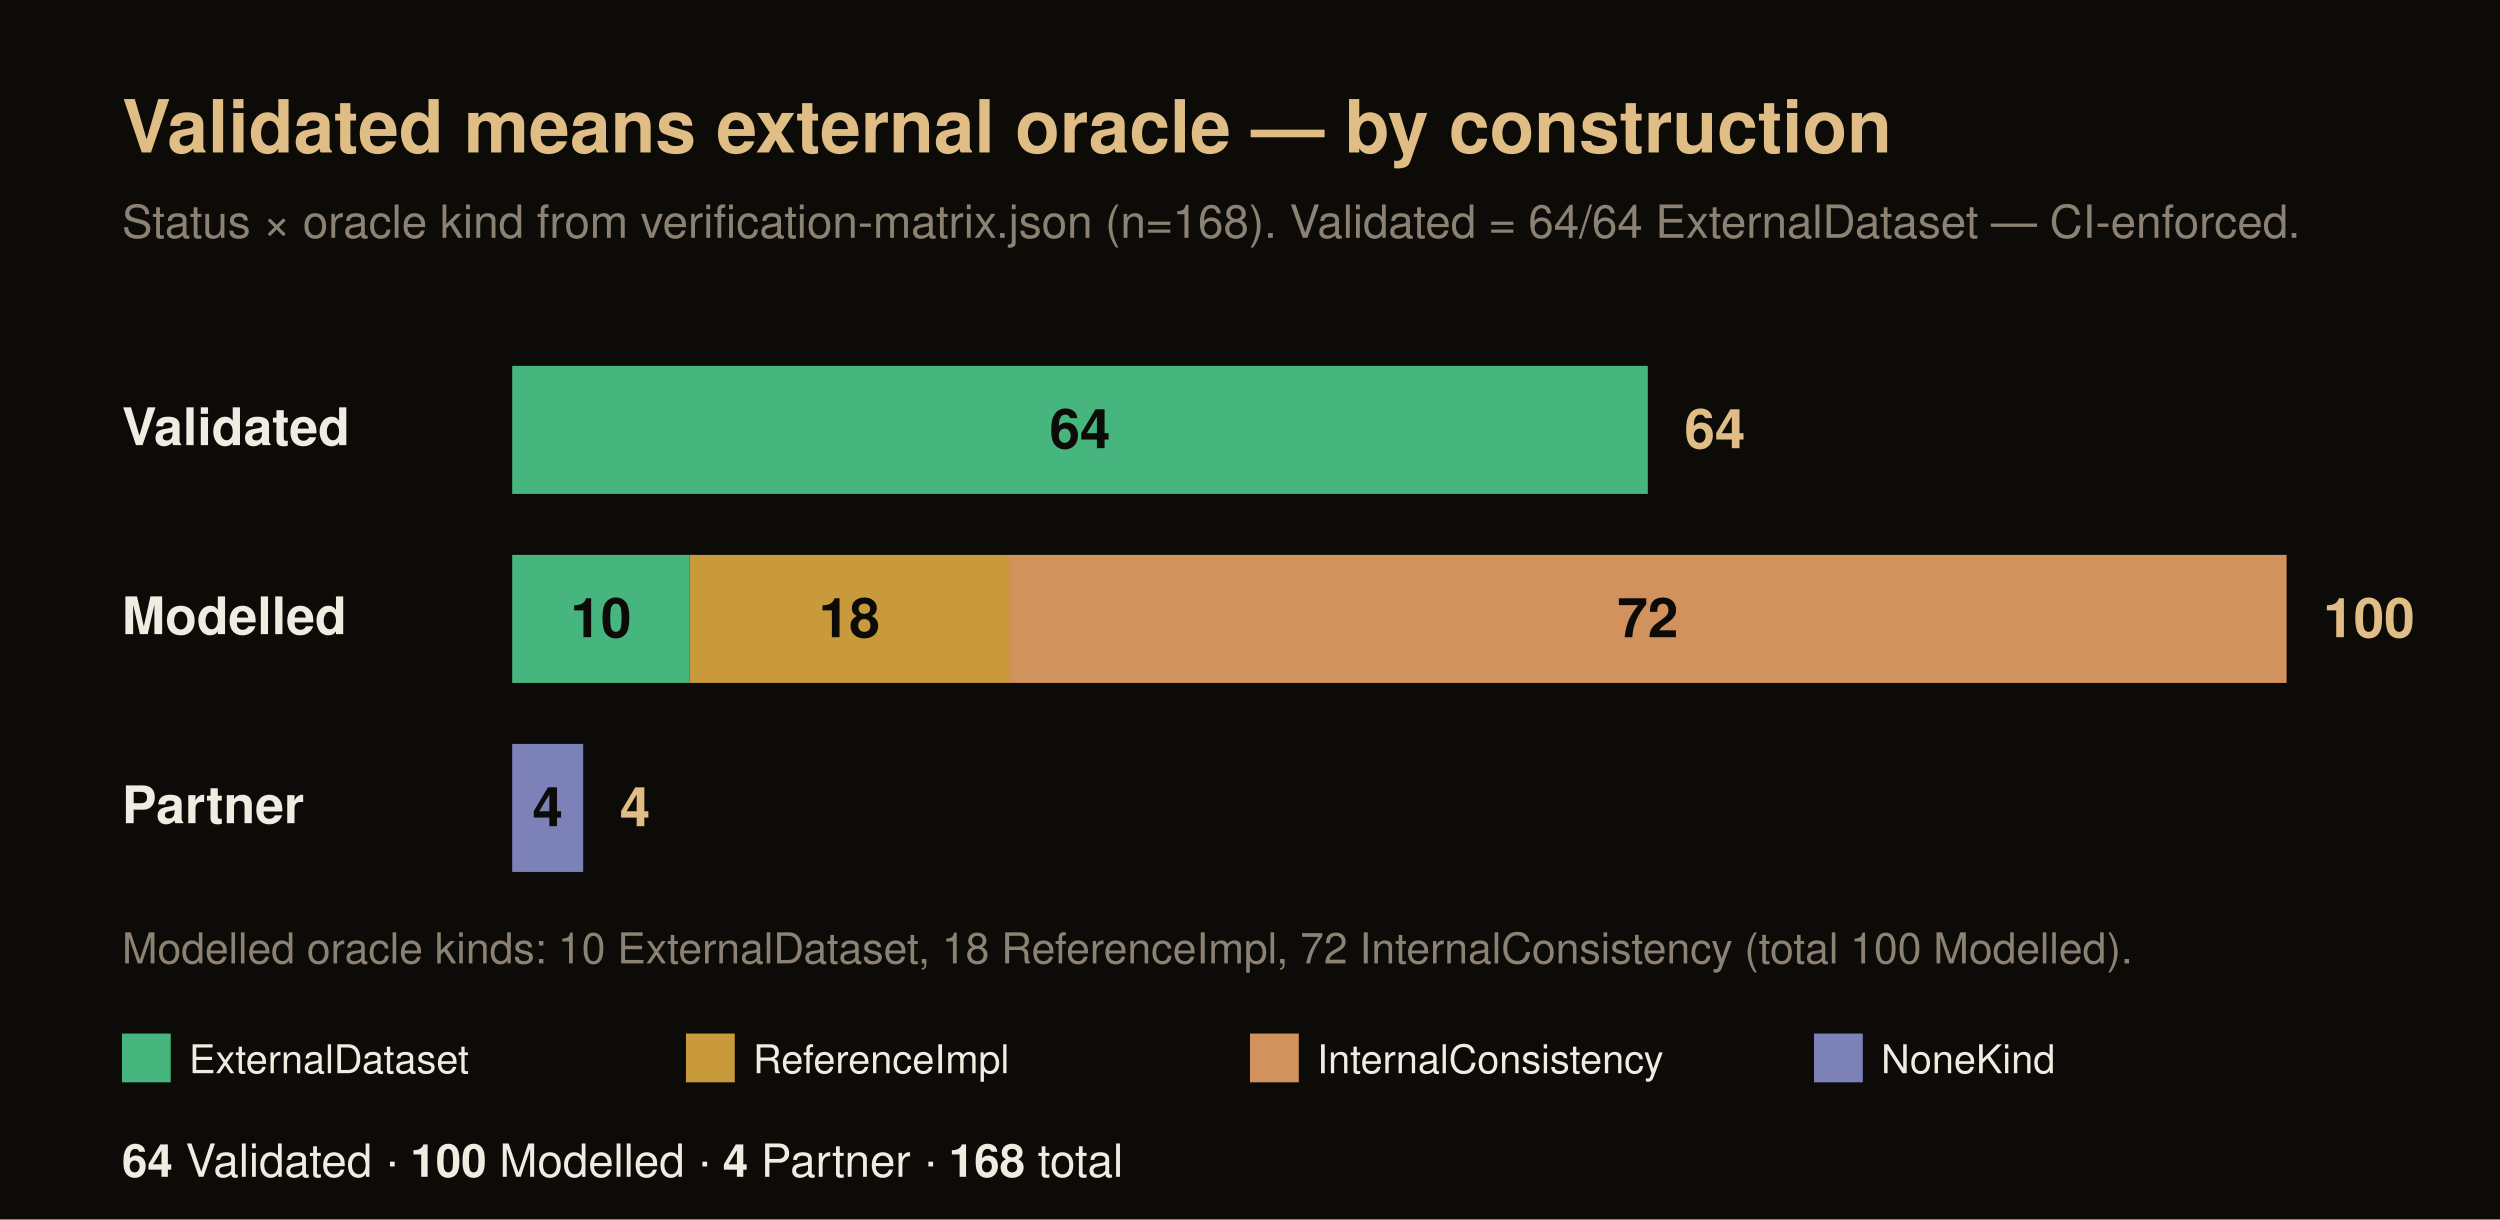
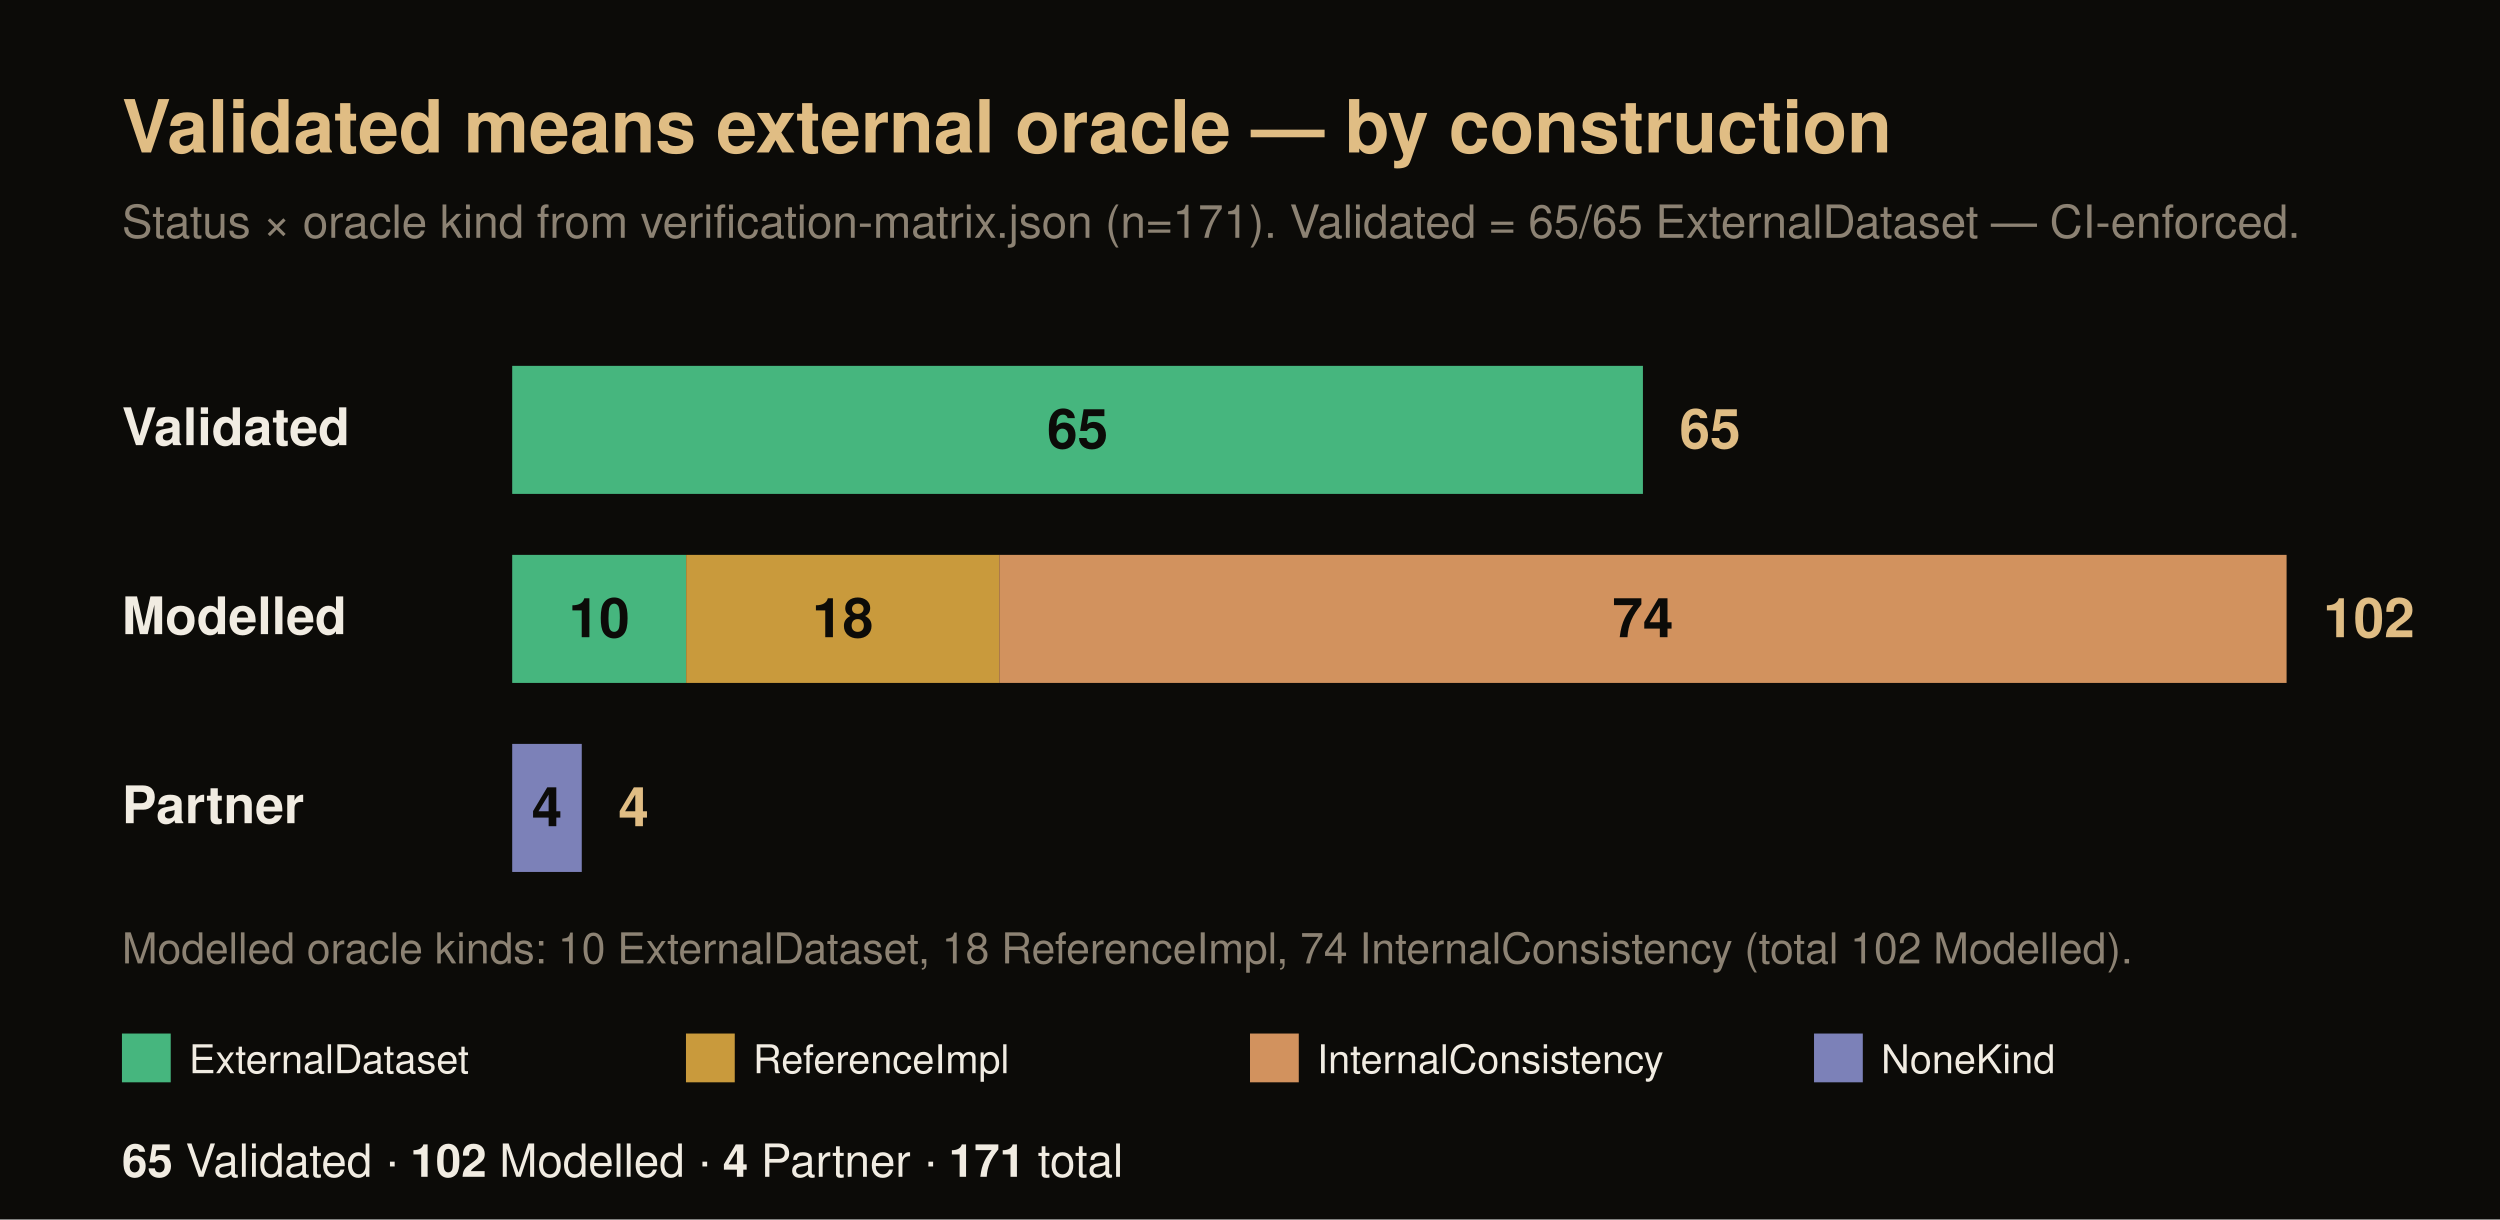
<svg xmlns="http://www.w3.org/2000/svg" width="820" height="400" viewBox="0 0 820 400" font-family="Helvetica, Arial, sans-serif">
  <rect x="0" y="0" width="820" height="400" fill="#0c0b08" />
  <text x="40" y="50" font-size="24" font-weight="700" fill="#e0bd84">Validated means external oracle — by construction</text>
-   <text x="40" y="78" font-size="15" fill="#8c8273">Status × oracle kind from verification-matrix.json (n=168). Validated = 64/64 ExternalDataset — CI-enforced.</text>
+   <text x="40" y="78" font-size="15" fill="#8c8273">Status × oracle kind from verification-matrix.json (n=171). Validated = 65/65 ExternalDataset — CI-enforced.</text>
  <text x="40" y="146" font-size="17" font-weight="700" fill="#f1ece2">Validated</text>
-   <rect x="168" y="120" width="372.48" height="42" fill="#46b67e" />
-   <text x="354.24" y="147" font-size="18" font-weight="700" fill="#0c0b08" text-anchor="middle">64</text>
-   <text x="552.48" y="147" font-size="18" font-weight="700" fill="#e0bd84">64</text>
+   <rect x="168" y="120" width="370.88" height="42" fill="#46b67e" />
+   <text x="353.44" y="147" font-size="18" font-weight="700" fill="#0c0b08" text-anchor="middle">65</text>
+   <text x="550.88" y="147" font-size="18" font-weight="700" fill="#e0bd84">65</text>
  <text x="40" y="208" font-size="17" font-weight="700" fill="#f1ece2">Modelled</text>
-   <rect x="168" y="182" width="58.2" height="42" fill="#46b67e" />
-   <text x="197.1" y="209" font-size="18" font-weight="700" fill="#0c0b08" text-anchor="middle">10</text>
-   <rect x="226.2" y="182" width="104.76" height="42" fill="#c99a3c" />
-   <text x="278.58" y="209" font-size="18" font-weight="700" fill="#0c0b08" text-anchor="middle">18</text>
-   <rect x="330.96" y="182" width="419.04" height="42" fill="#d2925e" />
-   <text x="540.48" y="209" font-size="18" font-weight="700" fill="#0c0b08" text-anchor="middle">72</text>
-   <text x="762" y="209" font-size="18" font-weight="700" fill="#e0bd84">100</text>
+   <rect x="168" y="182" width="57.06" height="42" fill="#46b67e" />
+   <text x="196.53" y="209" font-size="18" font-weight="700" fill="#0c0b08" text-anchor="middle">10</text>
+   <rect x="225.06" y="182" width="102.71" height="42" fill="#c99a3c" />
+   <text x="276.41" y="209" font-size="18" font-weight="700" fill="#0c0b08" text-anchor="middle">18</text>
+   <rect x="327.76" y="182" width="422.24" height="42" fill="#d2925e" />
+   <text x="538.88" y="209" font-size="18" font-weight="700" fill="#0c0b08" text-anchor="middle">74</text>
+   <text x="762" y="209" font-size="18" font-weight="700" fill="#e0bd84">102</text>
  <text x="40" y="270" font-size="17" font-weight="700" fill="#f1ece2">Partner</text>
-   <rect x="168" y="244" width="23.28" height="42" fill="#7c81b8" />
-   <text x="179.64" y="271" font-size="18" font-weight="700" fill="#0c0b08" text-anchor="middle">4</text>
-   <text x="203.28" y="271" font-size="18" font-weight="700" fill="#e0bd84">4</text>
-   <text x="40" y="316" font-size="14" fill="#8c8273">Modelled oracle kinds: 10 ExternalDataset, 18 ReferenceImpl, 72 InternalConsistency (total 100 Modelled).</text>
+   <rect x="168" y="244" width="22.82" height="42" fill="#7c81b8" />
+   <text x="179.41" y="271" font-size="18" font-weight="700" fill="#0c0b08" text-anchor="middle">4</text>
+   <text x="202.82" y="271" font-size="18" font-weight="700" fill="#e0bd84">4</text>
+   <text x="40" y="316" font-size="14" fill="#8c8273">Modelled oracle kinds: 10 ExternalDataset, 18 ReferenceImpl, 74 InternalConsistency (total 102 Modelled).</text>
  <rect x="40" y="339" width="16" height="16" fill="#46b67e" />
  <text x="62" y="352" font-size="13" fill="#f1ece2">ExternalDataset</text>
  <rect x="225" y="339" width="16" height="16" fill="#c99a3c" />
  <text x="247" y="352" font-size="13" fill="#f1ece2">ReferenceImpl</text>
  <rect x="410" y="339" width="16" height="16" fill="#d2925e" />
  <text x="432" y="352" font-size="13" fill="#f1ece2">InternalConsistency</text>
  <rect x="595" y="339" width="16" height="16" fill="#7c81b8" />
  <text x="617" y="352" font-size="13" fill="#f1ece2">NoneKind</text>
  <text x="40" y="386" font-size="15" fill="#f1ece2">
-     <tspan font-weight="700">64</tspan> Validated · <tspan font-weight="700">100</tspan> Modelled · <tspan font-weight="700">4</tspan> Partner · <tspan font-weight="700">168</tspan> total</text>
+     <tspan font-weight="700">65</tspan> Validated · <tspan font-weight="700">102</tspan> Modelled · <tspan font-weight="700">4</tspan> Partner · <tspan font-weight="700">171</tspan> total</text>
</svg>
